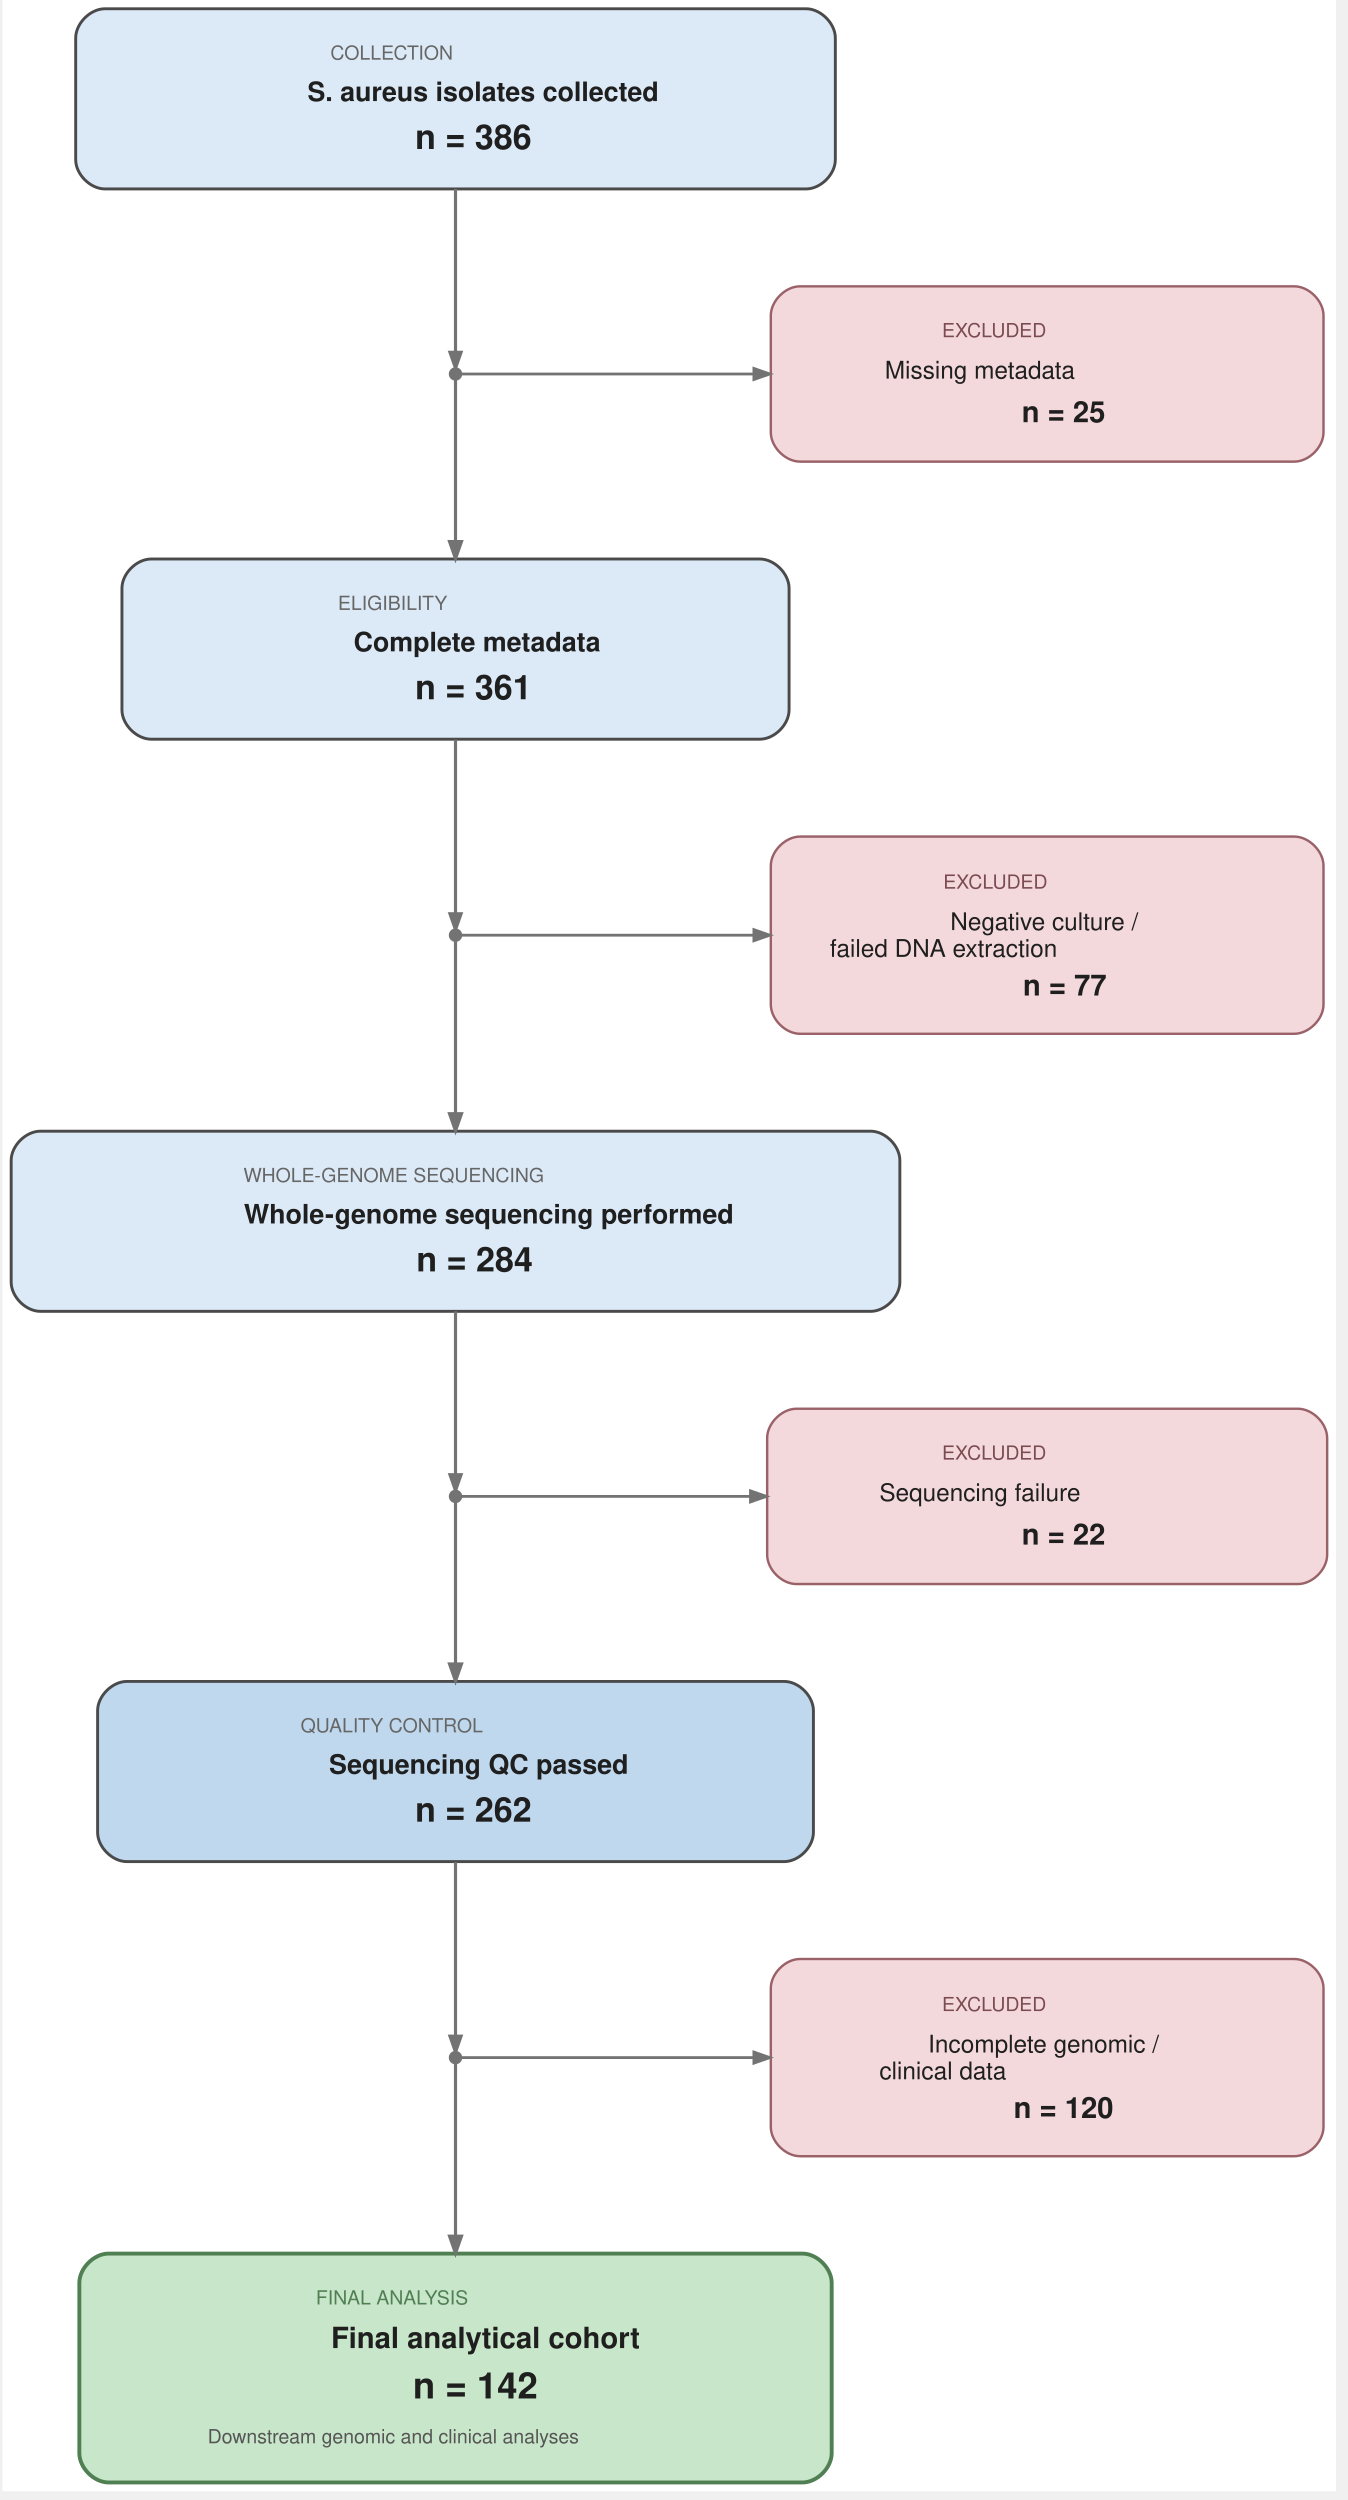
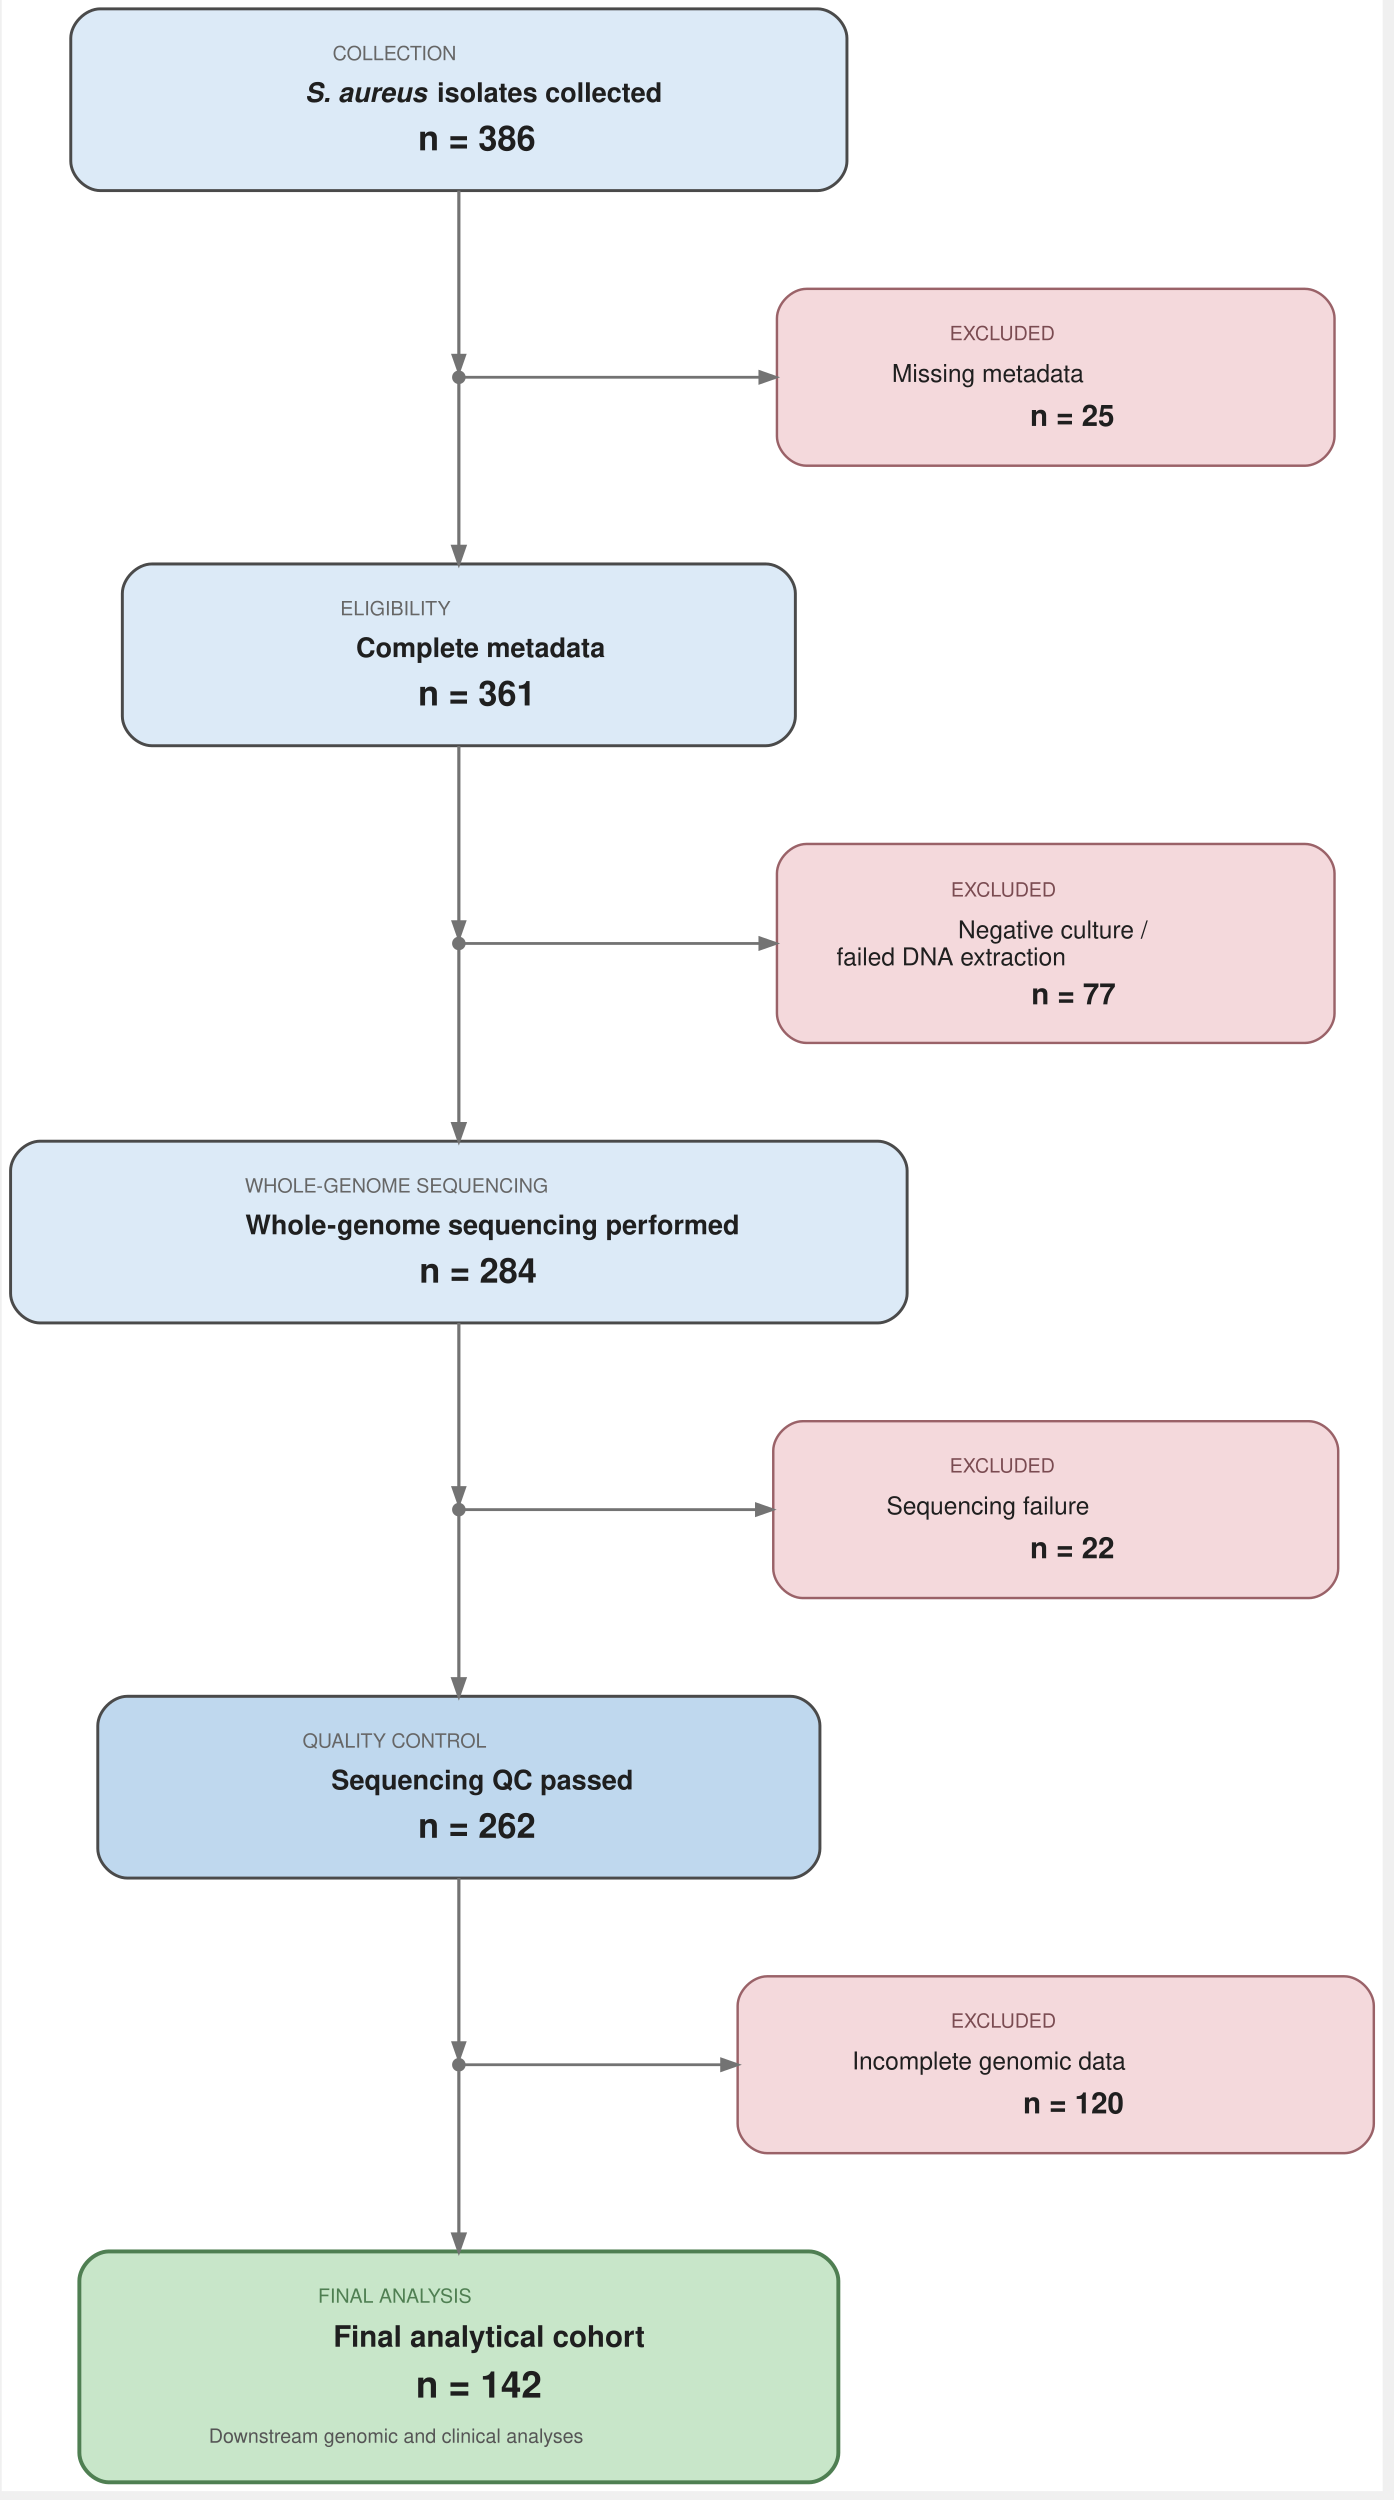
- <svg xmlns="http://www.w3.org/2000/svg" width="555pt" height="1030pt" viewBox="3.60 3.60 551.30 1026.80">
-   <g id="graph0" class="graph" transform="scale(1 1) rotate(0) translate(7.2 1023.2)">
-     <polygon fill="#ffffff" stroke="transparent" points="-3.6,3.6 -3.6,-1019.6 544.1,-1019.6 544.1,3.6 -3.6,3.6" />
+ <svg xmlns="http://www.w3.org/2000/svg" width="569pt" height="1021pt" viewBox="3.60 3.60 565.80 1017.80">
+   <g id="graph0" class="graph" transform="scale(1 1) rotate(0) translate(7.2 1014.2)">
+     <polygon fill="#ffffff" stroke="transparent" points="-3.6,3.6 -3.6,-1010.6 558.6,-1010.6 558.6,3.6 -3.6,3.6" />
    <g id="node1" class="node">
-       <path fill="#dceaf7" stroke="#4a4a4a" stroke-width="1.2" d="M326.5,-1016C326.5,-1016 38.5,-1016 38.5,-1016 32.5,-1016 26.5,-1010 26.5,-1004 26.5,-1004 26.5,-954 26.5,-954 26.5,-948 32.5,-942 38.5,-942 38.5,-942 326.5,-942 326.5,-942 332.5,-942 338.5,-948 338.5,-954 338.5,-954 338.5,-1004 338.5,-1004 338.5,-1010 332.5,-1016 326.5,-1016" />
-       <text text-anchor="start" x="94.416" y="-995.1" font-family="Helvetica,sans-Serif" font-size="11.00" fill="#1f1f1f">            </text>
-       <text text-anchor="start" x="131.099" y="-995.1" font-family="Helvetica,sans-Serif" font-size="8.00" fill="#666666">              COLLECTION            </text>
-       <text text-anchor="start" x="240.014" y="-995.1" font-family="Helvetica,sans-Serif" font-size="11.00" fill="#1f1f1f">          </text>
-       <text text-anchor="start" x="42.201" y="-978.1" font-family="Helvetica,sans-Serif" font-size="11.00" fill="#1f1f1f">            </text>
-       <text text-anchor="start" x="78.884" y="-978.1" font-family="Helvetica,sans-Serif" font-size="11.00" fill="#1f1f1f">              </text>
-       <text text-anchor="start" x="121.68" y="-978.1" font-family="Helvetica,sans-Serif" font-weight="bold" font-size="11.00" fill="#1f1f1f">S. aureus isolates collected</text>
-       <text text-anchor="start" x="255.547" y="-978.1" font-family="Helvetica,sans-Serif" font-size="11.00" fill="#1f1f1f">            </text>
-       <text text-anchor="start" x="292.23" y="-978.1" font-family="Helvetica,sans-Serif" font-size="11.00" fill="#1f1f1f">          </text>
-       <text text-anchor="start" x="74.753" y="-958.4" font-family="Helvetica,sans-Serif" font-size="11.00" fill="#1f1f1f">            </text>
-       <text text-anchor="start" x="111.436" y="-958.4" font-family="Helvetica,sans-Serif" font-size="14.00" fill="#1f1f1f">              </text>
-       <text text-anchor="start" x="165.904" y="-958.4" font-family="Helvetica,sans-Serif" font-weight="bold" font-size="14.00" fill="#1f1f1f">n = 386</text>
-       <text text-anchor="start" x="212.991" y="-958.4" font-family="Helvetica,sans-Serif" font-size="14.00" fill="#1f1f1f">            </text>
-       <text text-anchor="start" x="259.678" y="-958.4" font-family="Helvetica,sans-Serif" font-size="11.00" fill="#1f1f1f">          </text>
+       <path fill="#dceaf7" stroke="#4a4a4a" stroke-width="1.2" d="M328.5,-1007C328.5,-1007 36.5,-1007 36.5,-1007 30.5,-1007 24.5,-1001 24.5,-995 24.5,-995 24.5,-945 24.5,-945 24.5,-939 30.5,-933 36.5,-933 36.5,-933 328.5,-933 328.5,-933 334.5,-933 340.5,-939 340.5,-945 340.5,-945 340.5,-995 340.5,-995 340.5,-1001 334.5,-1007 328.5,-1007" />
+       <text text-anchor="start" x="94.416" y="-986.1" font-family="Helvetica,sans-Serif" font-size="11.00" fill="#1f1f1f">            </text>
+       <text text-anchor="start" x="131.099" y="-986.1" font-family="Helvetica,sans-Serif" font-size="8.00" fill="#666666">              COLLECTION            </text>
+       <text text-anchor="start" x="240.014" y="-986.1" font-family="Helvetica,sans-Serif" font-size="11.00" fill="#1f1f1f">          </text>
+       <text text-anchor="start" x="40.37" y="-969.1" font-family="Helvetica,sans-Serif" font-size="11.00" fill="#1f1f1f">            </text>
+       <text text-anchor="start" x="77.053" y="-969.1" font-family="Helvetica,sans-Serif" font-size="11.00" fill="#1f1f1f">              </text>
+       <text text-anchor="start" x="119.85" y="-969.1" font-family="Helvetica,sans-Serif" font-weight="bold" font-style="italic" font-size="11.00" fill="#1f1f1f">S. aureus</text>
+       <text text-anchor="start" x="166.921" y="-969.1" font-family="Helvetica,sans-Serif" font-weight="bold" font-size="11.00" fill="#1f1f1f"> </text>
+       <text text-anchor="start" x="173.639" y="-969.1" font-family="Helvetica,sans-Serif" font-weight="bold" font-size="11.00" fill="#1f1f1f">isolates collected</text>
+       <text text-anchor="start" x="257.378" y="-969.1" font-family="Helvetica,sans-Serif" font-size="11.00" fill="#1f1f1f">            </text>
+       <text text-anchor="start" x="294.061" y="-969.1" font-family="Helvetica,sans-Serif" font-size="11.00" fill="#1f1f1f">          </text>
+       <text text-anchor="start" x="74.753" y="-949.4" font-family="Helvetica,sans-Serif" font-size="11.00" fill="#1f1f1f">            </text>
+       <text text-anchor="start" x="111.436" y="-949.4" font-family="Helvetica,sans-Serif" font-size="14.00" fill="#1f1f1f">              </text>
+       <text text-anchor="start" x="165.904" y="-949.4" font-family="Helvetica,sans-Serif" font-weight="bold" font-size="14.00" fill="#1f1f1f">n = 386</text>
+       <text text-anchor="start" x="212.991" y="-949.4" font-family="Helvetica,sans-Serif" font-size="14.00" fill="#1f1f1f">            </text>
+       <text text-anchor="start" x="259.678" y="-949.4" font-family="Helvetica,sans-Serif" font-size="11.00" fill="#1f1f1f">          </text>
    </g>
    <g id="node6" class="node">
-       <ellipse fill="#737373" stroke="#737373" stroke-width="1.2" cx="182.5" cy="-866" rx="2.16" ry="2.16" />
+       <ellipse fill="#737373" stroke="#737373" stroke-width="1.2" cx="182.5" cy="-857" rx="2.16" ry="2.16" />
    </g>
    <g id="edge1" class="edge">
-       <path fill="none" stroke="#737373" stroke-width="1.3" d="M182.5,-942C182.5,-918.325 182.5,-889.444 182.5,-875.054" />
-       <polygon fill="#737373" stroke="#737373" stroke-width="1.3" points="184.775,-874.906 182.5,-868.406 180.225,-874.906 184.775,-874.906" />
+       <path fill="none" stroke="#737373" stroke-width="1.3" d="M182.5,-933C182.5,-909.325 182.5,-880.444 182.5,-866.054" />
+       <polygon fill="#737373" stroke="#737373" stroke-width="1.3" points="184.775,-865.906 182.5,-859.406 180.225,-865.906 184.775,-865.906" />
    </g>
    <g id="node2" class="node">
-       <path fill="#dceaf7" stroke="#4a4a4a" stroke-width="1.2" d="M307.5,-790C307.5,-790 57.5,-790 57.5,-790 51.5,-790 45.5,-784 45.5,-778 45.5,-778 45.5,-728 45.5,-728 45.5,-722 51.5,-716 57.5,-716 57.5,-716 307.5,-716 307.5,-716 313.5,-716 319.5,-722 319.5,-728 319.5,-728 319.5,-778 319.5,-778 319.5,-784 313.5,-790 307.5,-790" />
-       <text text-anchor="start" x="97.521" y="-769.1" font-family="Helvetica,sans-Serif" font-size="11.00" fill="#1f1f1f">            </text>
-       <text text-anchor="start" x="134.204" y="-769.1" font-family="Helvetica,sans-Serif" font-size="8.00" fill="#666666">              ELIGIBILITY            </text>
-       <text text-anchor="start" x="236.91" y="-769.1" font-family="Helvetica,sans-Serif" font-size="11.00" fill="#1f1f1f">          </text>
-       <text text-anchor="start" x="61.151" y="-752.1" font-family="Helvetica,sans-Serif" font-size="11.00" fill="#1f1f1f">            </text>
-       <text text-anchor="start" x="97.834" y="-752.1" font-family="Helvetica,sans-Serif" font-size="11.00" fill="#1f1f1f">              </text>
-       <text text-anchor="start" x="140.63" y="-752.1" font-family="Helvetica,sans-Serif" font-weight="bold" font-size="11.00" fill="#1f1f1f">Complete metadata</text>
-       <text text-anchor="start" x="236.597" y="-752.1" font-family="Helvetica,sans-Serif" font-size="11.00" fill="#1f1f1f">            </text>
-       <text text-anchor="start" x="273.28" y="-752.1" font-family="Helvetica,sans-Serif" font-size="11.00" fill="#1f1f1f">          </text>
-       <text text-anchor="start" x="74.753" y="-732.4" font-family="Helvetica,sans-Serif" font-size="11.00" fill="#1f1f1f">            </text>
-       <text text-anchor="start" x="111.436" y="-732.4" font-family="Helvetica,sans-Serif" font-size="14.00" fill="#1f1f1f">              </text>
-       <text text-anchor="start" x="165.904" y="-732.4" font-family="Helvetica,sans-Serif" font-weight="bold" font-size="14.00" fill="#1f1f1f">n = 361</text>
-       <text text-anchor="start" x="212.991" y="-732.4" font-family="Helvetica,sans-Serif" font-size="14.00" fill="#1f1f1f">            </text>
-       <text text-anchor="start" x="259.678" y="-732.4" font-family="Helvetica,sans-Serif" font-size="11.00" fill="#1f1f1f">          </text>
+       <path fill="#dceaf7" stroke="#4a4a4a" stroke-width="1.2" d="M307.5,-781C307.5,-781 57.5,-781 57.5,-781 51.5,-781 45.5,-775 45.5,-769 45.5,-769 45.5,-719 45.5,-719 45.5,-713 51.5,-707 57.5,-707 57.5,-707 307.5,-707 307.5,-707 313.5,-707 319.5,-713 319.5,-719 319.5,-719 319.5,-769 319.5,-769 319.5,-775 313.5,-781 307.5,-781" />
+       <text text-anchor="start" x="97.521" y="-760.1" font-family="Helvetica,sans-Serif" font-size="11.00" fill="#1f1f1f">            </text>
+       <text text-anchor="start" x="134.204" y="-760.1" font-family="Helvetica,sans-Serif" font-size="8.00" fill="#666666">              ELIGIBILITY            </text>
+       <text text-anchor="start" x="236.91" y="-760.1" font-family="Helvetica,sans-Serif" font-size="11.00" fill="#1f1f1f">          </text>
+       <text text-anchor="start" x="61.151" y="-743.1" font-family="Helvetica,sans-Serif" font-size="11.00" fill="#1f1f1f">            </text>
+       <text text-anchor="start" x="97.834" y="-743.1" font-family="Helvetica,sans-Serif" font-size="11.00" fill="#1f1f1f">              </text>
+       <text text-anchor="start" x="140.63" y="-743.1" font-family="Helvetica,sans-Serif" font-weight="bold" font-size="11.00" fill="#1f1f1f">Complete metadata</text>
+       <text text-anchor="start" x="236.597" y="-743.1" font-family="Helvetica,sans-Serif" font-size="11.00" fill="#1f1f1f">            </text>
+       <text text-anchor="start" x="273.28" y="-743.1" font-family="Helvetica,sans-Serif" font-size="11.00" fill="#1f1f1f">          </text>
+       <text text-anchor="start" x="74.753" y="-723.4" font-family="Helvetica,sans-Serif" font-size="11.00" fill="#1f1f1f">            </text>
+       <text text-anchor="start" x="111.436" y="-723.4" font-family="Helvetica,sans-Serif" font-size="14.00" fill="#1f1f1f">              </text>
+       <text text-anchor="start" x="165.904" y="-723.4" font-family="Helvetica,sans-Serif" font-weight="bold" font-size="14.00" fill="#1f1f1f">n = 361</text>
+       <text text-anchor="start" x="212.991" y="-723.4" font-family="Helvetica,sans-Serif" font-size="14.00" fill="#1f1f1f">            </text>
+       <text text-anchor="start" x="259.678" y="-723.4" font-family="Helvetica,sans-Serif" font-size="11.00" fill="#1f1f1f">          </text>
    </g>
    <g id="node7" class="node">
-       <ellipse fill="#737373" stroke="#737373" stroke-width="1.2" cx="182.5" cy="-635.5" rx="2.16" ry="2.16" />
+       <ellipse fill="#737373" stroke="#737373" stroke-width="1.2" cx="182.5" cy="-626.5" rx="2.16" ry="2.16" />
    </g>
    <g id="edge3" class="edge">
-       <path fill="none" stroke="#737373" stroke-width="1.3" d="M182.5,-715.822C182.5,-690.635 182.5,-659.304 182.5,-644.305" />
-       <polygon fill="#737373" stroke="#737373" stroke-width="1.3" points="184.775,-644.294 182.5,-637.794 180.225,-644.294 184.775,-644.294" />
+       <path fill="none" stroke="#737373" stroke-width="1.3" d="M182.5,-706.822C182.5,-681.635 182.5,-650.304 182.5,-635.305" />
+       <polygon fill="#737373" stroke="#737373" stroke-width="1.3" points="184.775,-635.294 182.5,-628.794 180.225,-635.294 184.775,-635.294" />
    </g>
    <g id="node3" class="node">
-       <path fill="#dceaf7" stroke="#4a4a4a" stroke-width="1.2" d="M353,-555C353,-555 12,-555 12,-555 6,-555 0,-549 0,-543 0,-543 0,-493 0,-493 0,-487 6,-481 12,-481 12,-481 353,-481 353,-481 359,-481 365,-487 365,-493 365,-493 365,-543 365,-543 365,-549 359,-555 353,-555" />
-       <text text-anchor="start" x="58.698" y="-534.1" font-family="Helvetica,sans-Serif" font-size="11.00" fill="#1f1f1f">            </text>
-       <text text-anchor="start" x="95.38" y="-534.1" font-family="Helvetica,sans-Serif" font-size="8.00" fill="#666666">              WHOLE-GENOME SEQUENCING            </text>
-       <text text-anchor="start" x="276.733" y="-534.1" font-family="Helvetica,sans-Serif" font-size="11.00" fill="#1f1f1f">          </text>
-       <text text-anchor="start" x="16.113" y="-517.1" font-family="Helvetica,sans-Serif" font-size="11.00" fill="#1f1f1f">            </text>
-       <text text-anchor="start" x="52.796" y="-517.1" font-family="Helvetica,sans-Serif" font-size="11.00" fill="#1f1f1f">              </text>
-       <text text-anchor="start" x="95.592" y="-517.1" font-family="Helvetica,sans-Serif" font-weight="bold" font-size="11.00" fill="#1f1f1f">Whole-genome sequencing performed</text>
-       <text text-anchor="start" x="282.635" y="-517.1" font-family="Helvetica,sans-Serif" font-size="11.00" fill="#1f1f1f">            </text>
-       <text text-anchor="start" x="319.318" y="-517.1" font-family="Helvetica,sans-Serif" font-size="11.00" fill="#1f1f1f">          </text>
-       <text text-anchor="start" x="75.253" y="-497.4" font-family="Helvetica,sans-Serif" font-size="11.00" fill="#1f1f1f">            </text>
-       <text text-anchor="start" x="111.936" y="-497.4" font-family="Helvetica,sans-Serif" font-size="14.00" fill="#1f1f1f">              </text>
-       <text text-anchor="start" x="166.404" y="-497.4" font-family="Helvetica,sans-Serif" font-weight="bold" font-size="14.00" fill="#1f1f1f">n = 284</text>
-       <text text-anchor="start" x="213.491" y="-497.4" font-family="Helvetica,sans-Serif" font-size="14.00" fill="#1f1f1f">            </text>
-       <text text-anchor="start" x="260.178" y="-497.4" font-family="Helvetica,sans-Serif" font-size="11.00" fill="#1f1f1f">          </text>
+       <path fill="#dceaf7" stroke="#4a4a4a" stroke-width="1.2" d="M353,-546C353,-546 12,-546 12,-546 6,-546 0,-540 0,-534 0,-534 0,-484 0,-484 0,-478 6,-472 12,-472 12,-472 353,-472 353,-472 359,-472 365,-478 365,-484 365,-484 365,-534 365,-534 365,-540 359,-546 353,-546" />
+       <text text-anchor="start" x="58.698" y="-525.1" font-family="Helvetica,sans-Serif" font-size="11.00" fill="#1f1f1f">            </text>
+       <text text-anchor="start" x="95.38" y="-525.1" font-family="Helvetica,sans-Serif" font-size="8.00" fill="#666666">              WHOLE-GENOME SEQUENCING            </text>
+       <text text-anchor="start" x="276.733" y="-525.1" font-family="Helvetica,sans-Serif" font-size="11.00" fill="#1f1f1f">          </text>
+       <text text-anchor="start" x="16.113" y="-508.1" font-family="Helvetica,sans-Serif" font-size="11.00" fill="#1f1f1f">            </text>
+       <text text-anchor="start" x="52.796" y="-508.1" font-family="Helvetica,sans-Serif" font-size="11.00" fill="#1f1f1f">              </text>
+       <text text-anchor="start" x="95.592" y="-508.1" font-family="Helvetica,sans-Serif" font-weight="bold" font-size="11.00" fill="#1f1f1f">Whole-genome sequencing performed</text>
+       <text text-anchor="start" x="282.635" y="-508.1" font-family="Helvetica,sans-Serif" font-size="11.00" fill="#1f1f1f">            </text>
+       <text text-anchor="start" x="319.318" y="-508.1" font-family="Helvetica,sans-Serif" font-size="11.00" fill="#1f1f1f">          </text>
+       <text text-anchor="start" x="75.253" y="-488.4" font-family="Helvetica,sans-Serif" font-size="11.00" fill="#1f1f1f">            </text>
+       <text text-anchor="start" x="111.936" y="-488.4" font-family="Helvetica,sans-Serif" font-size="14.00" fill="#1f1f1f">              </text>
+       <text text-anchor="start" x="166.404" y="-488.4" font-family="Helvetica,sans-Serif" font-weight="bold" font-size="14.00" fill="#1f1f1f">n = 284</text>
+       <text text-anchor="start" x="213.491" y="-488.4" font-family="Helvetica,sans-Serif" font-size="14.00" fill="#1f1f1f">            </text>
+       <text text-anchor="start" x="260.178" y="-488.4" font-family="Helvetica,sans-Serif" font-size="11.00" fill="#1f1f1f">          </text>
    </g>
    <g id="node8" class="node">
-       <ellipse fill="#737373" stroke="#737373" stroke-width="1.2" cx="182.5" cy="-405" rx="2.16" ry="2.16" />
+       <ellipse fill="#737373" stroke="#737373" stroke-width="1.2" cx="182.5" cy="-396" rx="2.16" ry="2.16" />
    </g>
    <g id="edge5" class="edge">
-       <path fill="none" stroke="#737373" stroke-width="1.3" d="M182.5,-481C182.5,-457.325 182.5,-428.444 182.5,-414.055" />
-       <polygon fill="#737373" stroke="#737373" stroke-width="1.3" points="184.775,-413.906 182.5,-407.406 180.225,-413.906 184.775,-413.906" />
+       <path fill="none" stroke="#737373" stroke-width="1.3" d="M182.5,-472C182.5,-448.325 182.5,-419.444 182.5,-405.055" />
+       <polygon fill="#737373" stroke="#737373" stroke-width="1.3" points="184.775,-404.906 182.5,-398.406 180.225,-404.906 184.775,-404.906" />
    </g>
    <g id="node4" class="node">
-       <path fill="#bfd8ee" stroke="#4a4a4a" stroke-width="1.2" d="M317.5,-329C317.5,-329 47.5,-329 47.5,-329 41.5,-329 35.5,-323 35.5,-317 35.5,-317 35.5,-267 35.5,-267 35.5,-261 41.5,-255 47.5,-255 47.5,-255 317.5,-255 317.5,-255 323.5,-255 329.5,-261 329.5,-267 329.5,-267 329.5,-317 329.5,-317 329.5,-323 323.5,-329 317.5,-329" />
-       <text text-anchor="start" x="82.195" y="-308.1" font-family="Helvetica,sans-Serif" font-size="11.00" fill="#1f1f1f">            </text>
-       <text text-anchor="start" x="118.877" y="-308.1" font-family="Helvetica,sans-Serif" font-size="8.00" fill="#666666">              QUALITY CONTROL            </text>
-       <text text-anchor="start" x="252.237" y="-308.1" font-family="Helvetica,sans-Serif" font-size="11.00" fill="#1f1f1f">          </text>
-       <text text-anchor="start" x="51.058" y="-291.1" font-family="Helvetica,sans-Serif" font-size="11.00" fill="#1f1f1f">            </text>
-       <text text-anchor="start" x="87.741" y="-291.1" font-family="Helvetica,sans-Serif" font-size="11.00" fill="#1f1f1f">              </text>
-       <text text-anchor="start" x="130.538" y="-291.1" font-family="Helvetica,sans-Serif" font-weight="bold" font-size="11.00" fill="#1f1f1f">Sequencing QC passed</text>
-       <text text-anchor="start" x="246.69" y="-291.1" font-family="Helvetica,sans-Serif" font-size="11.00" fill="#1f1f1f">            </text>
-       <text text-anchor="start" x="283.373" y="-291.1" font-family="Helvetica,sans-Serif" font-size="11.00" fill="#1f1f1f">          </text>
-       <text text-anchor="start" x="74.753" y="-271.4" font-family="Helvetica,sans-Serif" font-size="11.00" fill="#1f1f1f">            </text>
-       <text text-anchor="start" x="111.436" y="-271.4" font-family="Helvetica,sans-Serif" font-size="14.00" fill="#1f1f1f">              </text>
-       <text text-anchor="start" x="165.904" y="-271.4" font-family="Helvetica,sans-Serif" font-weight="bold" font-size="14.00" fill="#1f1f1f">n = 262</text>
-       <text text-anchor="start" x="212.991" y="-271.4" font-family="Helvetica,sans-Serif" font-size="14.00" fill="#1f1f1f">            </text>
-       <text text-anchor="start" x="259.678" y="-271.4" font-family="Helvetica,sans-Serif" font-size="11.00" fill="#1f1f1f">          </text>
+       <path fill="#bfd8ee" stroke="#4a4a4a" stroke-width="1.2" d="M317.5,-320C317.5,-320 47.5,-320 47.5,-320 41.5,-320 35.5,-314 35.5,-308 35.5,-308 35.5,-258 35.5,-258 35.5,-252 41.5,-246 47.5,-246 47.5,-246 317.5,-246 317.5,-246 323.5,-246 329.5,-252 329.5,-258 329.5,-258 329.5,-308 329.5,-308 329.5,-314 323.5,-320 317.5,-320" />
+       <text text-anchor="start" x="82.195" y="-299.1" font-family="Helvetica,sans-Serif" font-size="11.00" fill="#1f1f1f">            </text>
+       <text text-anchor="start" x="118.877" y="-299.1" font-family="Helvetica,sans-Serif" font-size="8.00" fill="#666666">              QUALITY CONTROL            </text>
+       <text text-anchor="start" x="252.237" y="-299.1" font-family="Helvetica,sans-Serif" font-size="11.00" fill="#1f1f1f">          </text>
+       <text text-anchor="start" x="51.058" y="-282.1" font-family="Helvetica,sans-Serif" font-size="11.00" fill="#1f1f1f">            </text>
+       <text text-anchor="start" x="87.741" y="-282.1" font-family="Helvetica,sans-Serif" font-size="11.00" fill="#1f1f1f">              </text>
+       <text text-anchor="start" x="130.538" y="-282.1" font-family="Helvetica,sans-Serif" font-weight="bold" font-size="11.00" fill="#1f1f1f">Sequencing QC passed</text>
+       <text text-anchor="start" x="246.69" y="-282.1" font-family="Helvetica,sans-Serif" font-size="11.00" fill="#1f1f1f">            </text>
+       <text text-anchor="start" x="283.373" y="-282.1" font-family="Helvetica,sans-Serif" font-size="11.00" fill="#1f1f1f">          </text>
+       <text text-anchor="start" x="74.753" y="-262.4" font-family="Helvetica,sans-Serif" font-size="11.00" fill="#1f1f1f">            </text>
+       <text text-anchor="start" x="111.436" y="-262.4" font-family="Helvetica,sans-Serif" font-size="14.00" fill="#1f1f1f">              </text>
+       <text text-anchor="start" x="165.904" y="-262.4" font-family="Helvetica,sans-Serif" font-weight="bold" font-size="14.00" fill="#1f1f1f">n = 262</text>
+       <text text-anchor="start" x="212.991" y="-262.4" font-family="Helvetica,sans-Serif" font-size="14.00" fill="#1f1f1f">            </text>
+       <text text-anchor="start" x="259.678" y="-262.4" font-family="Helvetica,sans-Serif" font-size="11.00" fill="#1f1f1f">          </text>
    </g>
    <g id="node9" class="node">
-       <ellipse fill="#737373" stroke="#737373" stroke-width="1.2" cx="182.5" cy="-174.5" rx="2.16" ry="2.16" />
+       <ellipse fill="#737373" stroke="#737373" stroke-width="1.2" cx="182.5" cy="-170" rx="2.16" ry="2.16" />
    </g>
    <g id="edge7" class="edge">
-       <path fill="none" stroke="#737373" stroke-width="1.3" d="M182.5,-254.822C182.5,-229.635 182.5,-198.304 182.5,-183.305" />
-       <polygon fill="#737373" stroke="#737373" stroke-width="1.3" points="184.775,-183.294 182.5,-176.794 180.225,-183.294 184.775,-183.294" />
+       <path fill="none" stroke="#737373" stroke-width="1.3" d="M182.5,-246C182.5,-222.325 182.5,-193.444 182.5,-179.054" />
+       <polygon fill="#737373" stroke="#737373" stroke-width="1.3" points="184.775,-178.906 182.5,-172.406 180.225,-178.906 184.775,-178.906" />
    </g>
    <g id="node5" class="node">
      <path fill="#c8e6c9" stroke="#4f7f52" stroke-width="1.6" d="M325,-94C325,-94 40,-94 40,-94 34,-94 28,-88 28,-82 28,-82 28,-12 28,-12 28,-6 34,0 40,0 40,0 325,0 325,0 331,0 337,-6 337,-12 337,-12 337,-82 337,-82 337,-88 331,-94 325,-94" />
      <text text-anchor="start" x="88.466" y="-73.1" font-family="Helvetica,sans-Serif" font-size="11.00" fill="#1f1f1f">            </text>
      <text text-anchor="start" x="125.149" y="-73.1" font-family="Helvetica,sans-Serif" font-size="8.00" fill="#4f7f52">              FINAL ANALYSIS            </text>
      <text text-anchor="start" x="246.965" y="-73.1" font-family="Helvetica,sans-Serif" font-size="11.00" fill="#1f1f1f">          </text>
      <text text-anchor="start" x="48.014" y="-55.2" font-family="Helvetica,sans-Serif" font-size="11.00" fill="#1f1f1f">            </text>
      <text text-anchor="start" x="84.697" y="-55.2" font-family="Helvetica,sans-Serif" font-size="12.00" fill="#1f1f1f">              </text>
      <text text-anchor="start" x="131.384" y="-55.2" font-family="Helvetica,sans-Serif" font-weight="bold" font-size="12.00" fill="#1f1f1f">Final analytical cohort</text>
      <text text-anchor="start" x="247.4" y="-55.2" font-family="Helvetica,sans-Serif" font-size="12.00" fill="#1f1f1f">            </text>
      <text text-anchor="start" x="287.417" y="-55.2" font-family="Helvetica,sans-Serif" font-size="11.00" fill="#1f1f1f">          </text>
      <text text-anchor="start" x="69.959" y="-34.5" font-family="Helvetica,sans-Serif" font-size="11.00" fill="#1f1f1f">            </text>
      <text text-anchor="start" x="106.642" y="-34.5" font-family="Helvetica,sans-Serif" font-size="15.00" fill="#1f1f1f">              </text>
      <text text-anchor="start" x="165.001" y="-34.5" font-family="Helvetica,sans-Serif" font-weight="bold" font-size="15.00" fill="#1f1f1f">n = 142</text>
      <text text-anchor="start" x="215.45" y="-34.5" font-family="Helvetica,sans-Serif" font-size="15.00" fill="#1f1f1f">            </text>
      <text text-anchor="start" x="265.472" y="-34.5" font-family="Helvetica,sans-Serif" font-size="11.00" fill="#1f1f1f">          </text>
      <text text-anchor="start" x="44.018" y="-16.1" font-family="Helvetica,sans-Serif" font-size="11.00" fill="#1f1f1f">            </text>
      <text text-anchor="start" x="80.701" y="-16.1" font-family="Helvetica,sans-Serif" font-size="8.00" fill="#555555">              Downstream genomic and clinical analyses            </text>
      <text text-anchor="start" x="291.413" y="-16.1" font-family="Helvetica,sans-Serif" font-size="11.00" fill="#1f1f1f">          </text>
    </g>
    <g id="edge2" class="edge">
-       <path fill="none" stroke="#737373" stroke-width="1.3" d="M182.5,-863.64C182.5,-854.999 182.5,-824.189 182.5,-797.269" />
-       <polygon fill="#737373" stroke="#737373" stroke-width="1.3" points="184.95,-797.164 182.5,-790.164 180.05,-797.164 184.95,-797.164" />
+       <path fill="none" stroke="#737373" stroke-width="1.3" d="M182.5,-854.64C182.5,-845.999 182.5,-815.189 182.5,-788.269" />
+       <polygon fill="#737373" stroke="#737373" stroke-width="1.3" points="184.95,-788.164 182.5,-781.164 180.05,-788.164 184.95,-788.164" />
    </g>
    <g id="node10" class="node">
-       <path fill="#f4d9dc" stroke="#9a6268" d="M527,-902C527,-902 324,-902 324,-902 318,-902 312,-896 312,-890 312,-890 312,-842 312,-842 312,-836 318,-830 324,-830 324,-830 527,-830 527,-830 533,-830 539,-836 539,-842 539,-842 539,-890 539,-890 539,-896 533,-902 527,-902" />
-       <text text-anchor="start" x="351.756" y="-881.1" font-family="Helvetica,sans-Serif" font-size="11.00" fill="#1f1f1f">          </text>
-       <text text-anchor="start" x="382.325" y="-881.1" font-family="Helvetica,sans-Serif" font-size="8.00" fill="#7a4b51">            EXCLUDED          </text>
-       <text text-anchor="start" x="474.789" y="-881.1" font-family="Helvetica,sans-Serif" font-size="11.00" fill="#1f1f1f">        </text>
-       <text text-anchor="start" x="328.246" y="-864.1" font-family="Helvetica,sans-Serif" font-size="11.00" fill="#1f1f1f">          </text>
-       <text text-anchor="start" x="358.815" y="-864.1" font-family="Helvetica,sans-Serif" font-size="10.00" fill="#1f1f1f">            Missing metadata          </text>
-       <text text-anchor="start" x="498.299" y="-864.1" font-family="Helvetica,sans-Serif" font-size="11.00" fill="#1f1f1f">        </text>
-       <text text-anchor="start" x="344.461" y="-846.2" font-family="Helvetica,sans-Serif" font-size="11.00" fill="#1f1f1f">          </text>
-       <text text-anchor="start" x="375.03" y="-846.2" font-family="Helvetica,sans-Serif" font-size="12.00" fill="#1f1f1f">            </text>
-       <text text-anchor="start" x="415.047" y="-846.2" font-family="Helvetica,sans-Serif" font-weight="bold" font-size="12.00" fill="#1f1f1f">n = 25</text>
-       <text text-anchor="start" x="448.736" y="-846.2" font-family="Helvetica,sans-Serif" font-size="12.00" fill="#1f1f1f">          </text>
-       <text text-anchor="start" x="482.084" y="-846.2" font-family="Helvetica,sans-Serif" font-size="11.00" fill="#1f1f1f">        </text>
+       <path fill="#f4d9dc" stroke="#9a6268" d="M527,-893C527,-893 324,-893 324,-893 318,-893 312,-887 312,-881 312,-881 312,-833 312,-833 312,-827 318,-821 324,-821 324,-821 527,-821 527,-821 533,-821 539,-827 539,-833 539,-833 539,-881 539,-881 539,-887 533,-893 527,-893" />
+       <text text-anchor="start" x="351.756" y="-872.1" font-family="Helvetica,sans-Serif" font-size="11.00" fill="#1f1f1f">          </text>
+       <text text-anchor="start" x="382.325" y="-872.1" font-family="Helvetica,sans-Serif" font-size="8.00" fill="#7a4b51">            EXCLUDED          </text>
+       <text text-anchor="start" x="474.789" y="-872.1" font-family="Helvetica,sans-Serif" font-size="11.00" fill="#1f1f1f">        </text>
+       <text text-anchor="start" x="328.246" y="-855.1" font-family="Helvetica,sans-Serif" font-size="11.00" fill="#1f1f1f">          </text>
+       <text text-anchor="start" x="358.815" y="-855.1" font-family="Helvetica,sans-Serif" font-size="10.00" fill="#1f1f1f">            Missing metadata          </text>
+       <text text-anchor="start" x="498.299" y="-855.1" font-family="Helvetica,sans-Serif" font-size="11.00" fill="#1f1f1f">        </text>
+       <text text-anchor="start" x="344.461" y="-837.2" font-family="Helvetica,sans-Serif" font-size="11.00" fill="#1f1f1f">          </text>
+       <text text-anchor="start" x="375.03" y="-837.2" font-family="Helvetica,sans-Serif" font-size="12.00" fill="#1f1f1f">            </text>
+       <text text-anchor="start" x="415.047" y="-837.2" font-family="Helvetica,sans-Serif" font-weight="bold" font-size="12.00" fill="#1f1f1f">n = 25</text>
+       <text text-anchor="start" x="448.736" y="-837.2" font-family="Helvetica,sans-Serif" font-size="12.00" fill="#1f1f1f">          </text>
+       <text text-anchor="start" x="482.084" y="-837.2" font-family="Helvetica,sans-Serif" font-size="11.00" fill="#1f1f1f">        </text>
    </g>
    <g id="edge9" class="edge">
-       <path fill="none" stroke="#737373" stroke-width="1.15" d="M184.837,-866C198.118,-866 263.5,-866 263.5,-866 263.5,-866 284.368,-866 304.92,-866" />
-       <polygon fill="#737373" stroke="#737373" stroke-width="1.15" points="305.054,-868.275 311.554,-866 305.054,-863.725 305.054,-868.275" />
+       <path fill="none" stroke="#737373" stroke-width="1.15" d="M184.837,-857C198.118,-857 263.5,-857 263.5,-857 263.5,-857 284.368,-857 304.92,-857" />
+       <polygon fill="#737373" stroke="#737373" stroke-width="1.15" points="305.054,-859.275 311.554,-857 305.054,-854.725 305.054,-859.275" />
    </g>
    <g id="edge4" class="edge">
-       <path fill="none" stroke="#737373" stroke-width="1.3" d="M182.5,-633.046C182.5,-623.871 182.5,-590.657 182.5,-562.261" />
-       <polygon fill="#737373" stroke="#737373" stroke-width="1.3" points="184.95,-562.163 182.5,-555.163 180.05,-562.163 184.95,-562.163" />
+       <path fill="none" stroke="#737373" stroke-width="1.3" d="M182.5,-624.046C182.5,-614.871 182.5,-581.657 182.5,-553.261" />
+       <polygon fill="#737373" stroke="#737373" stroke-width="1.3" points="184.95,-553.163 182.5,-546.163 180.05,-553.163 184.95,-553.163" />
    </g>
    <g id="node11" class="node">
-       <path fill="#f4d9dc" stroke="#9a6268" d="M527,-676C527,-676 324,-676 324,-676 318,-676 312,-670 312,-664 312,-664 312,-607 312,-607 312,-601 318,-595 324,-595 324,-595 527,-595 527,-595 533,-595 539,-601 539,-607 539,-607 539,-664 539,-664 539,-670 533,-676 527,-676" />
-       <text text-anchor="start" x="352.256" y="-654.6" font-family="Helvetica,sans-Serif" font-size="11.00" fill="#1f1f1f">          </text>
-       <text text-anchor="start" x="382.825" y="-654.6" font-family="Helvetica,sans-Serif" font-size="8.00" fill="#7a4b51">            EXCLUDED          </text>
-       <text text-anchor="start" x="475.289" y="-654.6" font-family="Helvetica,sans-Serif" font-size="11.00" fill="#1f1f1f">        </text>
-       <text text-anchor="start" x="355.144" y="-637.6" font-family="Helvetica,sans-Serif" font-size="11.00" fill="#1f1f1f">          </text>
-       <text text-anchor="start" x="385.714" y="-637.6" font-family="Helvetica,sans-Serif" font-size="10.00" fill="#1f1f1f">            Negative culture /</text>
-       <text text-anchor="start" x="336.253" y="-626.6" font-family="Helvetica,sans-Serif" font-size="10.00" fill="#1f1f1f">            failed DNA extraction          </text>
-       <text text-anchor="start" x="491.292" y="-626.6" font-family="Helvetica,sans-Serif" font-size="11.00" fill="#1f1f1f">        </text>
-       <text text-anchor="start" x="344.961" y="-610.7" font-family="Helvetica,sans-Serif" font-size="11.00" fill="#1f1f1f">          </text>
-       <text text-anchor="start" x="375.53" y="-610.7" font-family="Helvetica,sans-Serif" font-size="12.00" fill="#1f1f1f">            </text>
-       <text text-anchor="start" x="415.547" y="-610.7" font-family="Helvetica,sans-Serif" font-weight="bold" font-size="12.00" fill="#1f1f1f">n = 77</text>
-       <text text-anchor="start" x="449.236" y="-610.7" font-family="Helvetica,sans-Serif" font-size="12.00" fill="#1f1f1f">          </text>
-       <text text-anchor="start" x="482.584" y="-610.7" font-family="Helvetica,sans-Serif" font-size="11.00" fill="#1f1f1f">        </text>
+       <path fill="#f4d9dc" stroke="#9a6268" d="M527,-667C527,-667 324,-667 324,-667 318,-667 312,-661 312,-655 312,-655 312,-598 312,-598 312,-592 318,-586 324,-586 324,-586 527,-586 527,-586 533,-586 539,-592 539,-598 539,-598 539,-655 539,-655 539,-661 533,-667 527,-667" />
+       <text text-anchor="start" x="352.256" y="-645.6" font-family="Helvetica,sans-Serif" font-size="11.00" fill="#1f1f1f">          </text>
+       <text text-anchor="start" x="382.825" y="-645.6" font-family="Helvetica,sans-Serif" font-size="8.00" fill="#7a4b51">            EXCLUDED          </text>
+       <text text-anchor="start" x="475.289" y="-645.6" font-family="Helvetica,sans-Serif" font-size="11.00" fill="#1f1f1f">        </text>
+       <text text-anchor="start" x="355.144" y="-628.6" font-family="Helvetica,sans-Serif" font-size="11.00" fill="#1f1f1f">          </text>
+       <text text-anchor="start" x="385.714" y="-628.6" font-family="Helvetica,sans-Serif" font-size="10.00" fill="#1f1f1f">            Negative culture /</text>
+       <text text-anchor="start" x="336.253" y="-617.6" font-family="Helvetica,sans-Serif" font-size="10.00" fill="#1f1f1f">            failed DNA extraction          </text>
+       <text text-anchor="start" x="491.292" y="-617.6" font-family="Helvetica,sans-Serif" font-size="11.00" fill="#1f1f1f">        </text>
+       <text text-anchor="start" x="344.961" y="-601.7" font-family="Helvetica,sans-Serif" font-size="11.00" fill="#1f1f1f">          </text>
+       <text text-anchor="start" x="375.53" y="-601.7" font-family="Helvetica,sans-Serif" font-size="12.00" fill="#1f1f1f">            </text>
+       <text text-anchor="start" x="415.547" y="-601.7" font-family="Helvetica,sans-Serif" font-weight="bold" font-size="12.00" fill="#1f1f1f">n = 77</text>
+       <text text-anchor="start" x="449.236" y="-601.7" font-family="Helvetica,sans-Serif" font-size="12.00" fill="#1f1f1f">          </text>
+       <text text-anchor="start" x="482.584" y="-601.7" font-family="Helvetica,sans-Serif" font-size="11.00" fill="#1f1f1f">        </text>
    </g>
    <g id="edge10" class="edge">
-       <path fill="none" stroke="#737373" stroke-width="1.15" d="M184.837,-635.5C198.118,-635.5 263.5,-635.5 263.5,-635.5 263.5,-635.5 284.368,-635.5 304.92,-635.5" />
-       <polygon fill="#737373" stroke="#737373" stroke-width="1.15" points="305.054,-637.775 311.554,-635.5 305.054,-633.225 305.054,-637.775" />
+       <path fill="none" stroke="#737373" stroke-width="1.15" d="M184.837,-626.5C198.118,-626.5 263.5,-626.5 263.5,-626.5 263.5,-626.5 284.368,-626.5 304.92,-626.5" />
+       <polygon fill="#737373" stroke="#737373" stroke-width="1.15" points="305.054,-628.775 311.554,-626.5 305.054,-624.225 305.054,-628.775" />
    </g>
    <g id="edge6" class="edge">
-       <path fill="none" stroke="#737373" stroke-width="1.3" d="M182.5,-402.64C182.5,-393.999 182.5,-363.189 182.5,-336.269" />
-       <polygon fill="#737373" stroke="#737373" stroke-width="1.3" points="184.95,-336.164 182.5,-329.164 180.05,-336.164 184.95,-336.164" />
+       <path fill="none" stroke="#737373" stroke-width="1.3" d="M182.5,-393.64C182.5,-384.999 182.5,-354.189 182.5,-327.269" />
+       <polygon fill="#737373" stroke="#737373" stroke-width="1.3" points="184.95,-327.164 182.5,-320.164 180.05,-327.164 184.95,-327.164" />
    </g>
    <g id="node12" class="node">
-       <path fill="#f4d9dc" stroke="#9a6268" d="M528.5,-441C528.5,-441 322.5,-441 322.5,-441 316.5,-441 310.5,-435 310.5,-429 310.5,-429 310.5,-381 310.5,-381 310.5,-375 316.5,-369 322.5,-369 322.5,-369 528.5,-369 528.5,-369 534.5,-369 540.5,-375 540.5,-381 540.5,-381 540.5,-429 540.5,-429 540.5,-435 534.5,-441 528.5,-441" />
-       <text text-anchor="start" x="351.756" y="-420.1" font-family="Helvetica,sans-Serif" font-size="11.00" fill="#1f1f1f">          </text>
-       <text text-anchor="start" x="382.325" y="-420.1" font-family="Helvetica,sans-Serif" font-size="8.00" fill="#7a4b51">            EXCLUDED          </text>
-       <text text-anchor="start" x="474.789" y="-420.1" font-family="Helvetica,sans-Serif" font-size="11.00" fill="#1f1f1f">        </text>
-       <text text-anchor="start" x="326.017" y="-403.1" font-family="Helvetica,sans-Serif" font-size="11.00" fill="#1f1f1f">          </text>
-       <text text-anchor="start" x="356.586" y="-403.1" font-family="Helvetica,sans-Serif" font-size="10.00" fill="#1f1f1f">            Sequencing failure          </text>
-       <text text-anchor="start" x="500.527" y="-403.1" font-family="Helvetica,sans-Serif" font-size="11.00" fill="#1f1f1f">        </text>
-       <text text-anchor="start" x="344.461" y="-385.2" font-family="Helvetica,sans-Serif" font-size="11.00" fill="#1f1f1f">          </text>
-       <text text-anchor="start" x="375.03" y="-385.2" font-family="Helvetica,sans-Serif" font-size="12.00" fill="#1f1f1f">            </text>
-       <text text-anchor="start" x="415.047" y="-385.2" font-family="Helvetica,sans-Serif" font-weight="bold" font-size="12.00" fill="#1f1f1f">n = 22</text>
-       <text text-anchor="start" x="448.736" y="-385.2" font-family="Helvetica,sans-Serif" font-size="12.00" fill="#1f1f1f">          </text>
-       <text text-anchor="start" x="482.084" y="-385.2" font-family="Helvetica,sans-Serif" font-size="11.00" fill="#1f1f1f">        </text>
+       <path fill="#f4d9dc" stroke="#9a6268" d="M528.5,-432C528.5,-432 322.5,-432 322.5,-432 316.5,-432 310.5,-426 310.5,-420 310.5,-420 310.5,-372 310.5,-372 310.5,-366 316.5,-360 322.5,-360 322.5,-360 528.5,-360 528.5,-360 534.5,-360 540.5,-366 540.5,-372 540.5,-372 540.5,-420 540.5,-420 540.5,-426 534.5,-432 528.5,-432" />
+       <text text-anchor="start" x="351.756" y="-411.1" font-family="Helvetica,sans-Serif" font-size="11.00" fill="#1f1f1f">          </text>
+       <text text-anchor="start" x="382.325" y="-411.1" font-family="Helvetica,sans-Serif" font-size="8.00" fill="#7a4b51">            EXCLUDED          </text>
+       <text text-anchor="start" x="474.789" y="-411.1" font-family="Helvetica,sans-Serif" font-size="11.00" fill="#1f1f1f">        </text>
+       <text text-anchor="start" x="326.017" y="-394.1" font-family="Helvetica,sans-Serif" font-size="11.00" fill="#1f1f1f">          </text>
+       <text text-anchor="start" x="356.586" y="-394.1" font-family="Helvetica,sans-Serif" font-size="10.00" fill="#1f1f1f">            Sequencing failure          </text>
+       <text text-anchor="start" x="500.527" y="-394.1" font-family="Helvetica,sans-Serif" font-size="11.00" fill="#1f1f1f">        </text>
+       <text text-anchor="start" x="344.461" y="-376.2" font-family="Helvetica,sans-Serif" font-size="11.00" fill="#1f1f1f">          </text>
+       <text text-anchor="start" x="375.03" y="-376.2" font-family="Helvetica,sans-Serif" font-size="12.00" fill="#1f1f1f">            </text>
+       <text text-anchor="start" x="415.047" y="-376.2" font-family="Helvetica,sans-Serif" font-weight="bold" font-size="12.00" fill="#1f1f1f">n = 22</text>
+       <text text-anchor="start" x="448.736" y="-376.2" font-family="Helvetica,sans-Serif" font-size="12.00" fill="#1f1f1f">          </text>
+       <text text-anchor="start" x="482.084" y="-376.2" font-family="Helvetica,sans-Serif" font-size="11.00" fill="#1f1f1f">        </text>
    </g>
    <g id="edge11" class="edge">
-       <path fill="none" stroke="#737373" stroke-width="1.15" d="M184.837,-405C198.118,-405 263.5,-405 263.5,-405 263.5,-405 283.507,-405 303.635,-405" />
-       <polygon fill="#737373" stroke="#737373" stroke-width="1.15" points="303.649,-407.275 310.149,-405 303.649,-402.725 303.649,-407.275" />
+       <path fill="none" stroke="#737373" stroke-width="1.15" d="M184.837,-396C198.118,-396 263.5,-396 263.5,-396 263.5,-396 283.507,-396 303.635,-396" />
+       <polygon fill="#737373" stroke="#737373" stroke-width="1.15" points="303.649,-398.275 310.149,-396 303.649,-393.725 303.649,-398.275" />
    </g>
    <g id="edge8" class="edge">
-       <path fill="none" stroke="#737373" stroke-width="1.3" d="M182.5,-172.287C182.5,-163.623 182.5,-131.02 182.5,-101.246" />
-       <polygon fill="#737373" stroke="#737373" stroke-width="1.3" points="184.95,-101.154 182.5,-94.154 180.05,-101.154 184.95,-101.154" />
+       <path fill="none" stroke="#737373" stroke-width="1.3" d="M182.5,-167.431C182.5,-158.69 182.5,-129.111 182.5,-101.456" />
+       <polygon fill="#737373" stroke="#737373" stroke-width="1.3" points="184.95,-101.104 182.5,-94.104 180.05,-101.104 184.95,-101.104" />
    </g>
    <g id="node13" class="node">
-       <path fill="#f4d9dc" stroke="#9a6268" d="M527,-215C527,-215 324,-215 324,-215 318,-215 312,-209 312,-203 312,-203 312,-146 312,-146 312,-140 318,-134 324,-134 324,-134 527,-134 527,-134 533,-134 539,-140 539,-146 539,-146 539,-203 539,-203 539,-209 533,-215 527,-215" />
-       <text text-anchor="start" x="351.756" y="-193.6" font-family="Helvetica,sans-Serif" font-size="11.00" fill="#1f1f1f">          </text>
-       <text text-anchor="start" x="382.325" y="-193.6" font-family="Helvetica,sans-Serif" font-size="8.00" fill="#7a4b51">            EXCLUDED          </text>
-       <text text-anchor="start" x="474.789" y="-193.6" font-family="Helvetica,sans-Serif" font-size="11.00" fill="#1f1f1f">        </text>
-       <text text-anchor="start" x="346.031" y="-176.6" font-family="Helvetica,sans-Serif" font-size="11.00" fill="#1f1f1f">          </text>
-       <text text-anchor="start" x="376.599" y="-176.6" font-family="Helvetica,sans-Serif" font-size="10.00" fill="#1f1f1f">            Incomplete genomic /</text>
-       <text text-anchor="start" x="356.589" y="-165.6" font-family="Helvetica,sans-Serif" font-size="10.00" fill="#1f1f1f">            clinical data          </text>
-       <text text-anchor="start" x="469.956" y="-165.6" font-family="Helvetica,sans-Serif" font-size="11.00" fill="#1f1f1f">        </text>
-       <text text-anchor="start" x="341.125" y="-149.7" font-family="Helvetica,sans-Serif" font-size="11.00" fill="#1f1f1f">          </text>
-       <text text-anchor="start" x="371.694" y="-149.7" font-family="Helvetica,sans-Serif" font-size="12.00" fill="#1f1f1f">            </text>
-       <text text-anchor="start" x="411.712" y="-149.7" font-family="Helvetica,sans-Serif" font-weight="bold" font-size="12.00" fill="#1f1f1f">n = 120</text>
-       <text text-anchor="start" x="452.072" y="-149.7" font-family="Helvetica,sans-Serif" font-size="12.00" fill="#1f1f1f">          </text>
-       <text text-anchor="start" x="485.42" y="-149.7" font-family="Helvetica,sans-Serif" font-size="11.00" fill="#1f1f1f">        </text>
+       <path fill="#f4d9dc" stroke="#9a6268" d="M543,-206C543,-206 308,-206 308,-206 302,-206 296,-200 296,-194 296,-194 296,-146 296,-146 296,-140 302,-134 308,-134 308,-134 543,-134 543,-134 549,-134 555,-140 555,-146 555,-146 555,-194 555,-194 555,-200 549,-206 543,-206" />
+       <text text-anchor="start" x="352.256" y="-185.1" font-family="Helvetica,sans-Serif" font-size="11.00" fill="#1f1f1f">          </text>
+       <text text-anchor="start" x="382.825" y="-185.1" font-family="Helvetica,sans-Serif" font-size="8.00" fill="#7a4b51">            EXCLUDED          </text>
+       <text text-anchor="start" x="475.289" y="-185.1" font-family="Helvetica,sans-Serif" font-size="11.00" fill="#1f1f1f">        </text>
+       <text text-anchor="start" x="312.069" y="-168.1" font-family="Helvetica,sans-Serif" font-size="11.00" fill="#1f1f1f">          </text>
+       <text text-anchor="start" x="342.638" y="-168.1" font-family="Helvetica,sans-Serif" font-size="10.00" fill="#1f1f1f">            Incomplete genomic data          </text>
+       <text text-anchor="start" x="515.475" y="-168.1" font-family="Helvetica,sans-Serif" font-size="11.00" fill="#1f1f1f">        </text>
+       <text text-anchor="start" x="341.625" y="-150.2" font-family="Helvetica,sans-Serif" font-size="11.00" fill="#1f1f1f">          </text>
+       <text text-anchor="start" x="372.194" y="-150.2" font-family="Helvetica,sans-Serif" font-size="12.00" fill="#1f1f1f">            </text>
+       <text text-anchor="start" x="412.212" y="-150.2" font-family="Helvetica,sans-Serif" font-weight="bold" font-size="12.00" fill="#1f1f1f">n = 120</text>
+       <text text-anchor="start" x="452.572" y="-150.2" font-family="Helvetica,sans-Serif" font-size="12.00" fill="#1f1f1f">          </text>
+       <text text-anchor="start" x="485.92" y="-150.2" font-family="Helvetica,sans-Serif" font-size="11.00" fill="#1f1f1f">        </text>
    </g>
    <g id="edge12" class="edge">
-       <path fill="none" stroke="#737373" stroke-width="1.15" d="M184.837,-174.5C198.118,-174.5 263.5,-174.5 263.5,-174.5 263.5,-174.5 284.368,-174.5 304.92,-174.5" />
-       <polygon fill="#737373" stroke="#737373" stroke-width="1.15" points="305.054,-176.775 311.554,-174.5 305.054,-172.225 305.054,-176.775" />
+       <path fill="none" stroke="#737373" stroke-width="1.15" d="M184.837,-170C198.118,-170 263.5,-170 263.5,-170 263.5,-170 274.952,-170 289.244,-170" />
+       <polygon fill="#737373" stroke="#737373" stroke-width="1.15" points="289.479,-172.275 295.979,-170 289.479,-167.725 289.479,-172.275" />
    </g>
  </g>
</svg>
